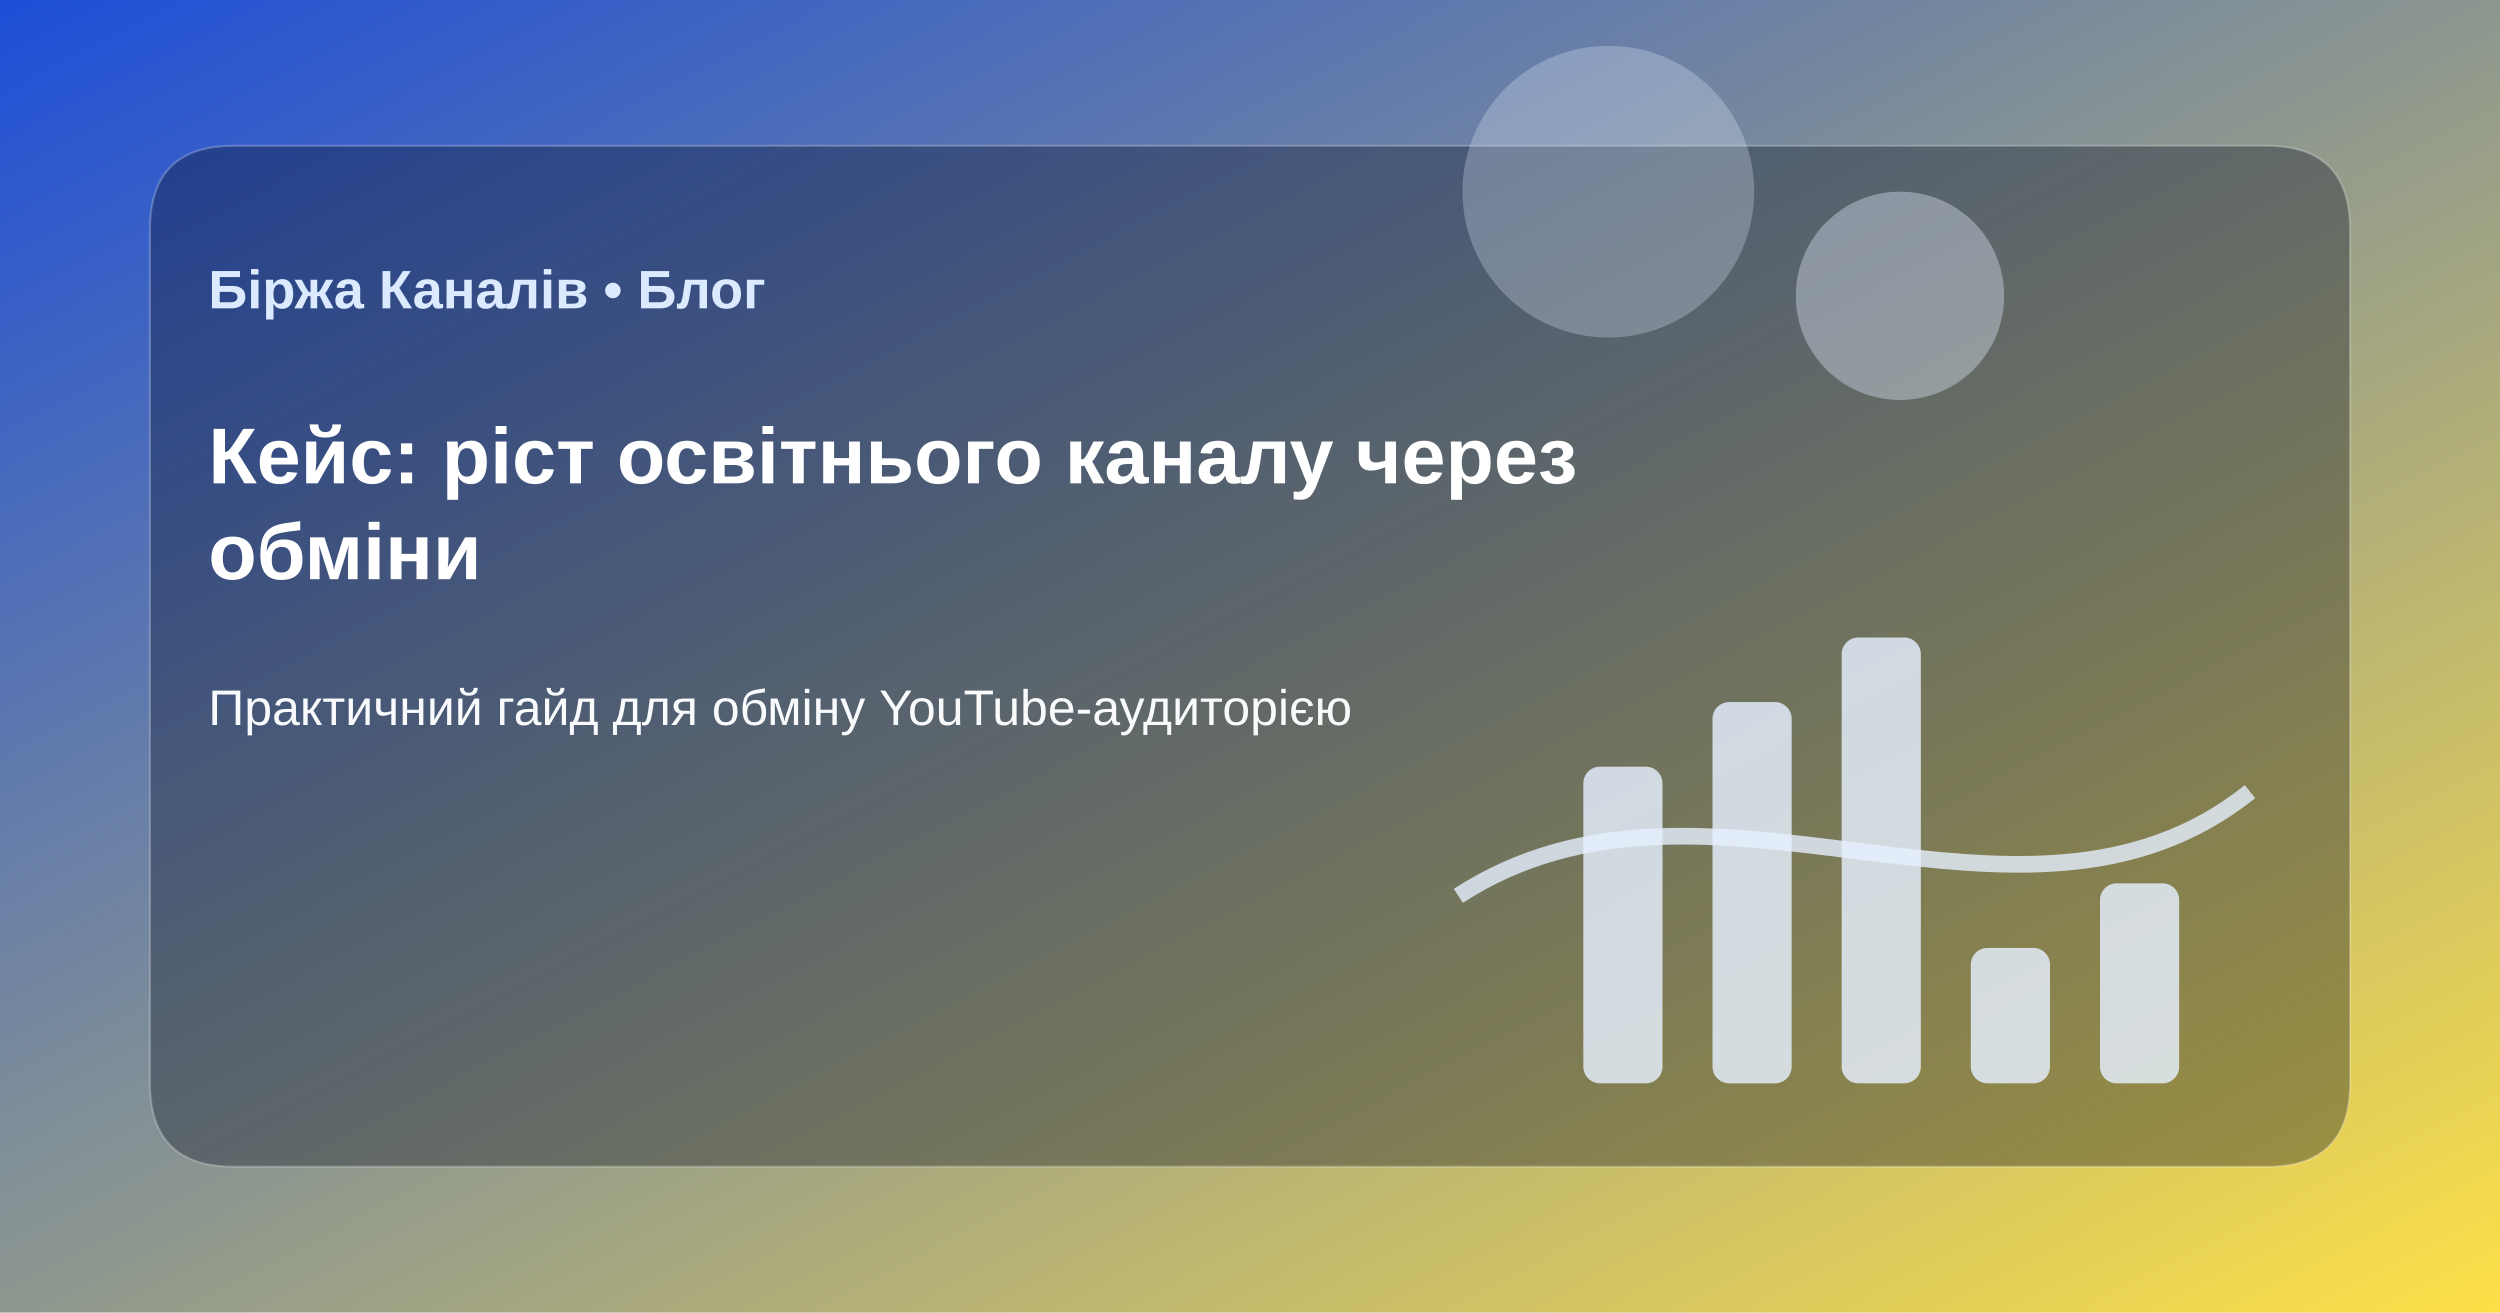
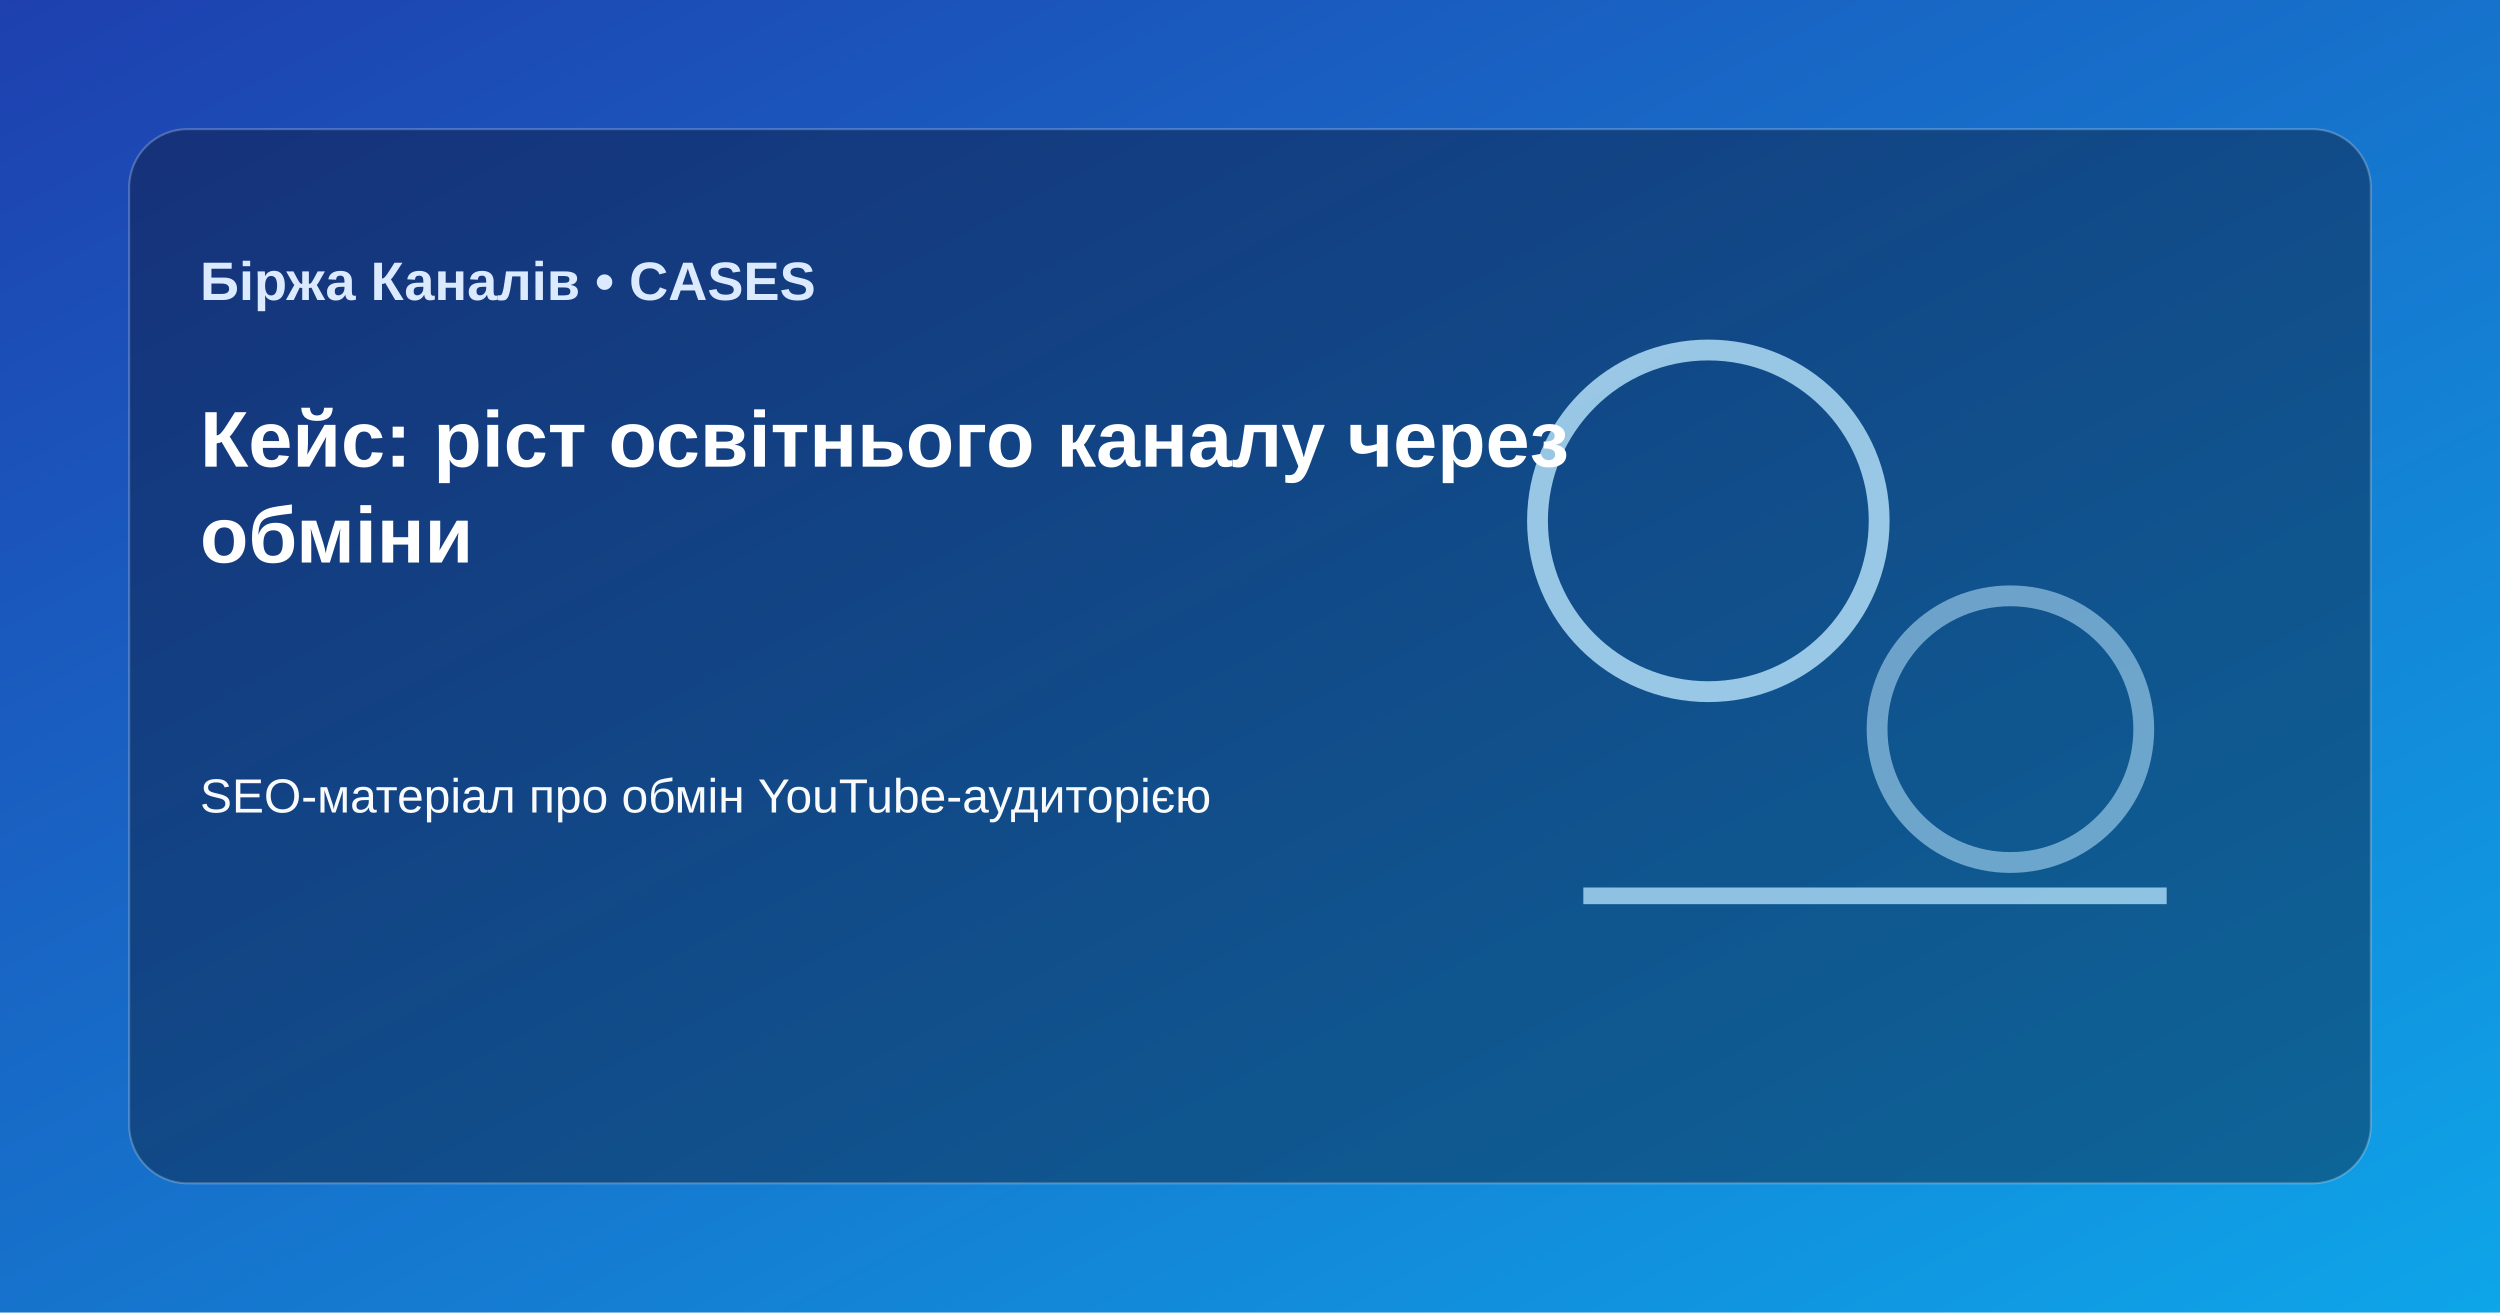
<svg xmlns="http://www.w3.org/2000/svg" width="1200" height="630" viewBox="0 0 1200 630" role="img" aria-label="Кейс: ріст освітнього каналу через обміни">
  <defs>
-     <linearGradient id="bg-13" x1="0" y1="0" x2="1" y2="1">
-       <stop offset="0%" stop-color="#1d4ed8" />
-       <stop offset="100%" stop-color="#fde047" />
+     <linearGradient id="cover-13" x1="0" y1="0" x2="1" y2="1">
+       <stop offset="0%" stop-color="#1e40af" />
+       <stop offset="100%" stop-color="#0ea5e9" />
    </linearGradient>
  </defs>
-   <rect width="1200" height="630" fill="url(#bg-13)" />
-   <path d="M72 110 Q72 70 112 70 H1088 Q1128 70 1128 110 V520 Q1128 560 1088 560 H112 Q72 560 72 520 Z" fill="rgba(7,12,30,.34)" stroke="rgba(255,255,255,.24)" />
-   <circle cx="772" cy="92" r="70" fill="#e6f0ff" opacity="0.27" />
-   <circle cx="912" cy="142" r="50" fill="#e6f0ff" opacity="0.37" />
-   <path d="M700 430 C820 352, 970 468, 1080 380" stroke="#e6f0ff" stroke-width="8" fill="none" opacity="0.8" />
-   <rect x="760" y="368" width="38" height="152" rx="8" fill="#e6f0ff" opacity="0.82" />
-   <rect x="822" y="337" width="38" height="183" rx="8" fill="#e6f0ff" opacity="0.82" />
-   <rect x="884" y="306" width="38" height="214" rx="8" fill="#e6f0ff" opacity="0.82" />
-   <rect x="946" y="455" width="38" height="65" rx="8" fill="#e6f0ff" opacity="0.82" />
-   <rect x="1008" y="424" width="38" height="96" rx="8" fill="#e6f0ff" opacity="0.82" />
-   <text x="100" y="148" fill="#dbeafe" font-size="26" font-weight="700" font-family="Segoe UI, Arial, sans-serif">Біржа Каналів • Блог</text>
-   <text x="100" y="232" fill="#ffffff" font-size="38" font-weight="800" font-family="Segoe UI, Arial, sans-serif">Кейс: ріст освітнього каналу через</text>
-   <text x="100" y="278" fill="#ffffff" font-size="38" font-weight="800" font-family="Segoe UI, Arial, sans-serif">обміни</text>
-   <text x="100" y="348" fill="#f8fafc" font-size="24" font-weight="500" font-family="Segoe UI, Arial, sans-serif">Практичний гайд для обміну YouTube-аудиторією</text>
+   <rect width="1200" height="630" fill="url(#cover-13)" />
+   <rect x="62" y="62" width="1076" height="506" rx="28" fill="rgba(10,16,35,0.40)" stroke="rgba(255,255,255,0.24)" />
+   <circle cx="820" cy="250" r="82" fill="none" stroke="#bae6fd" stroke-width="10" opacity="0.8" />
+   <circle cx="965" cy="350" r="64" fill="none" stroke="#bae6fd" stroke-width="10" opacity="0.55" />
+   <path d="M760 430 L1040 430" stroke="#bae6fd" stroke-width="8" opacity="0.75" />
+   <text x="96" y="144" fill="#dbeafe" font-size="26" font-weight="700" font-family="Segoe UI, Arial, sans-serif">Біржа Каналів • CASES</text>
+   <text x="96" y="224" fill="#ffffff" font-size="38" font-weight="800" font-family="Segoe UI, Arial, sans-serif">Кейс: ріст освітнього каналу через</text>
+   <text x="96" y="270" fill="#ffffff" font-size="38" font-weight="800" font-family="Segoe UI, Arial, sans-serif">обміни</text>
+   <text x="96" y="390" fill="#f8fafc" font-size="23" font-weight="500" font-family="Segoe UI, Arial, sans-serif">SEO-матеріал про обмін YouTube-аудиторією</text>
</svg>
